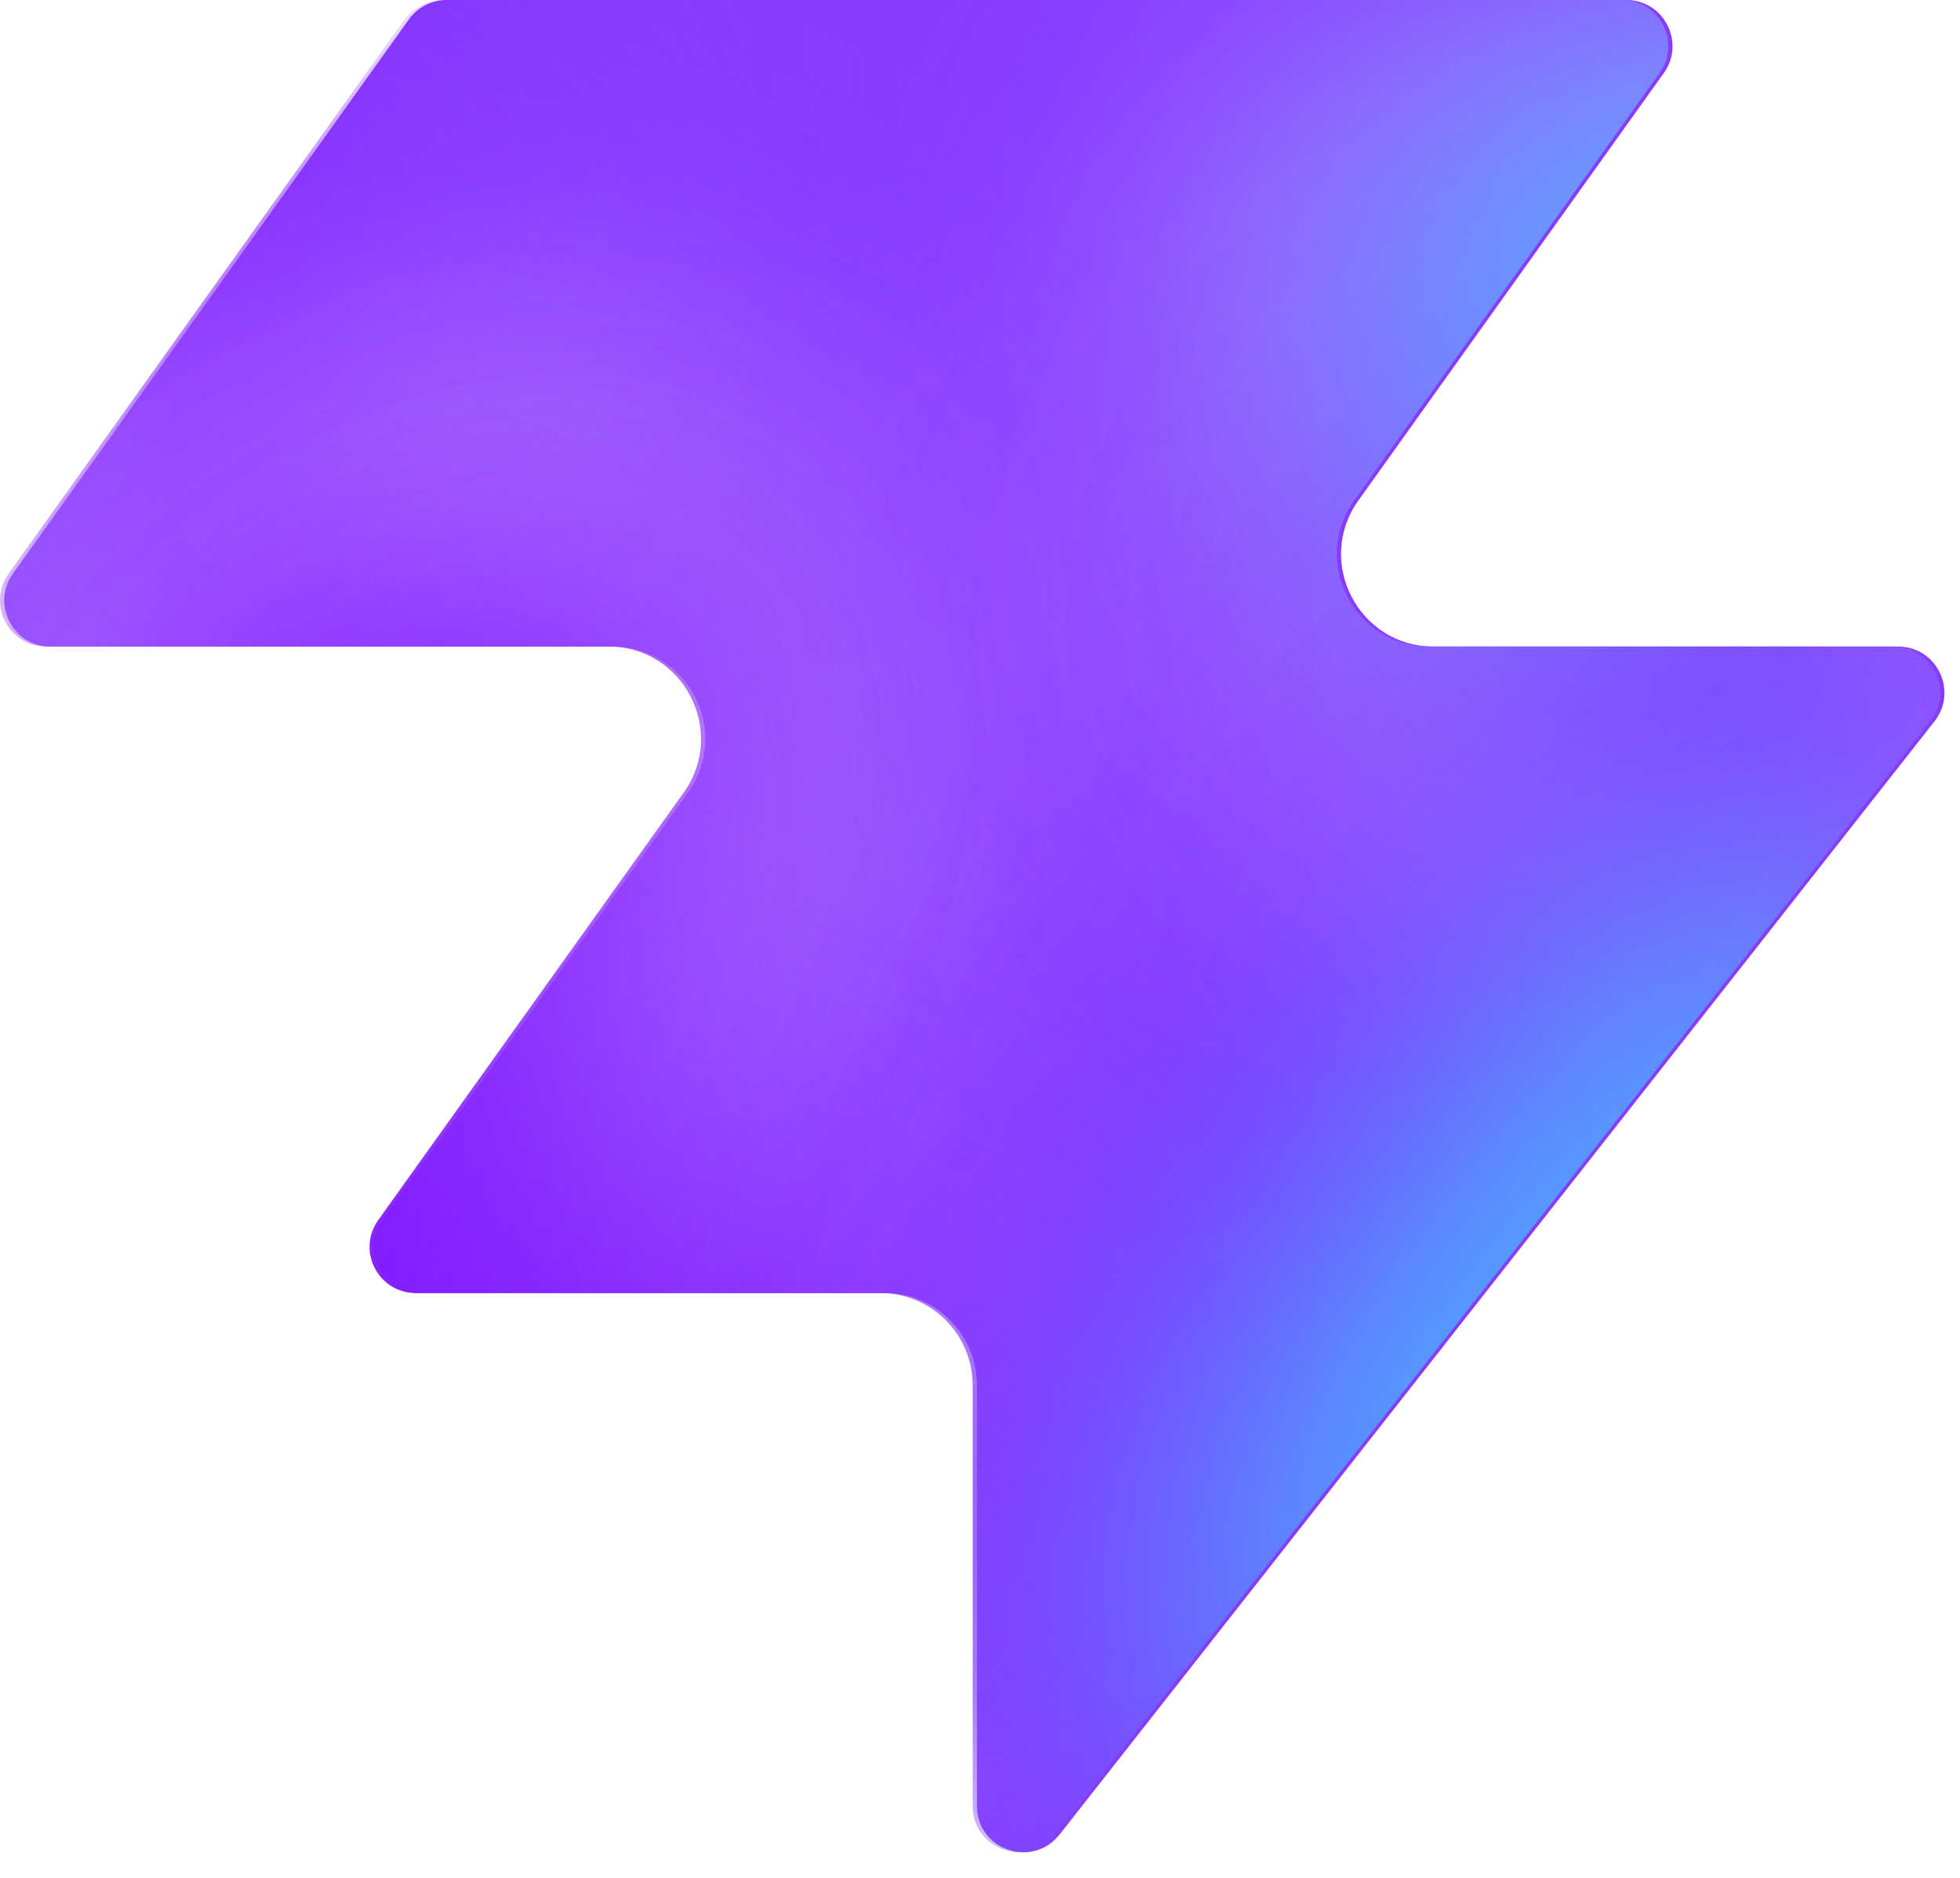
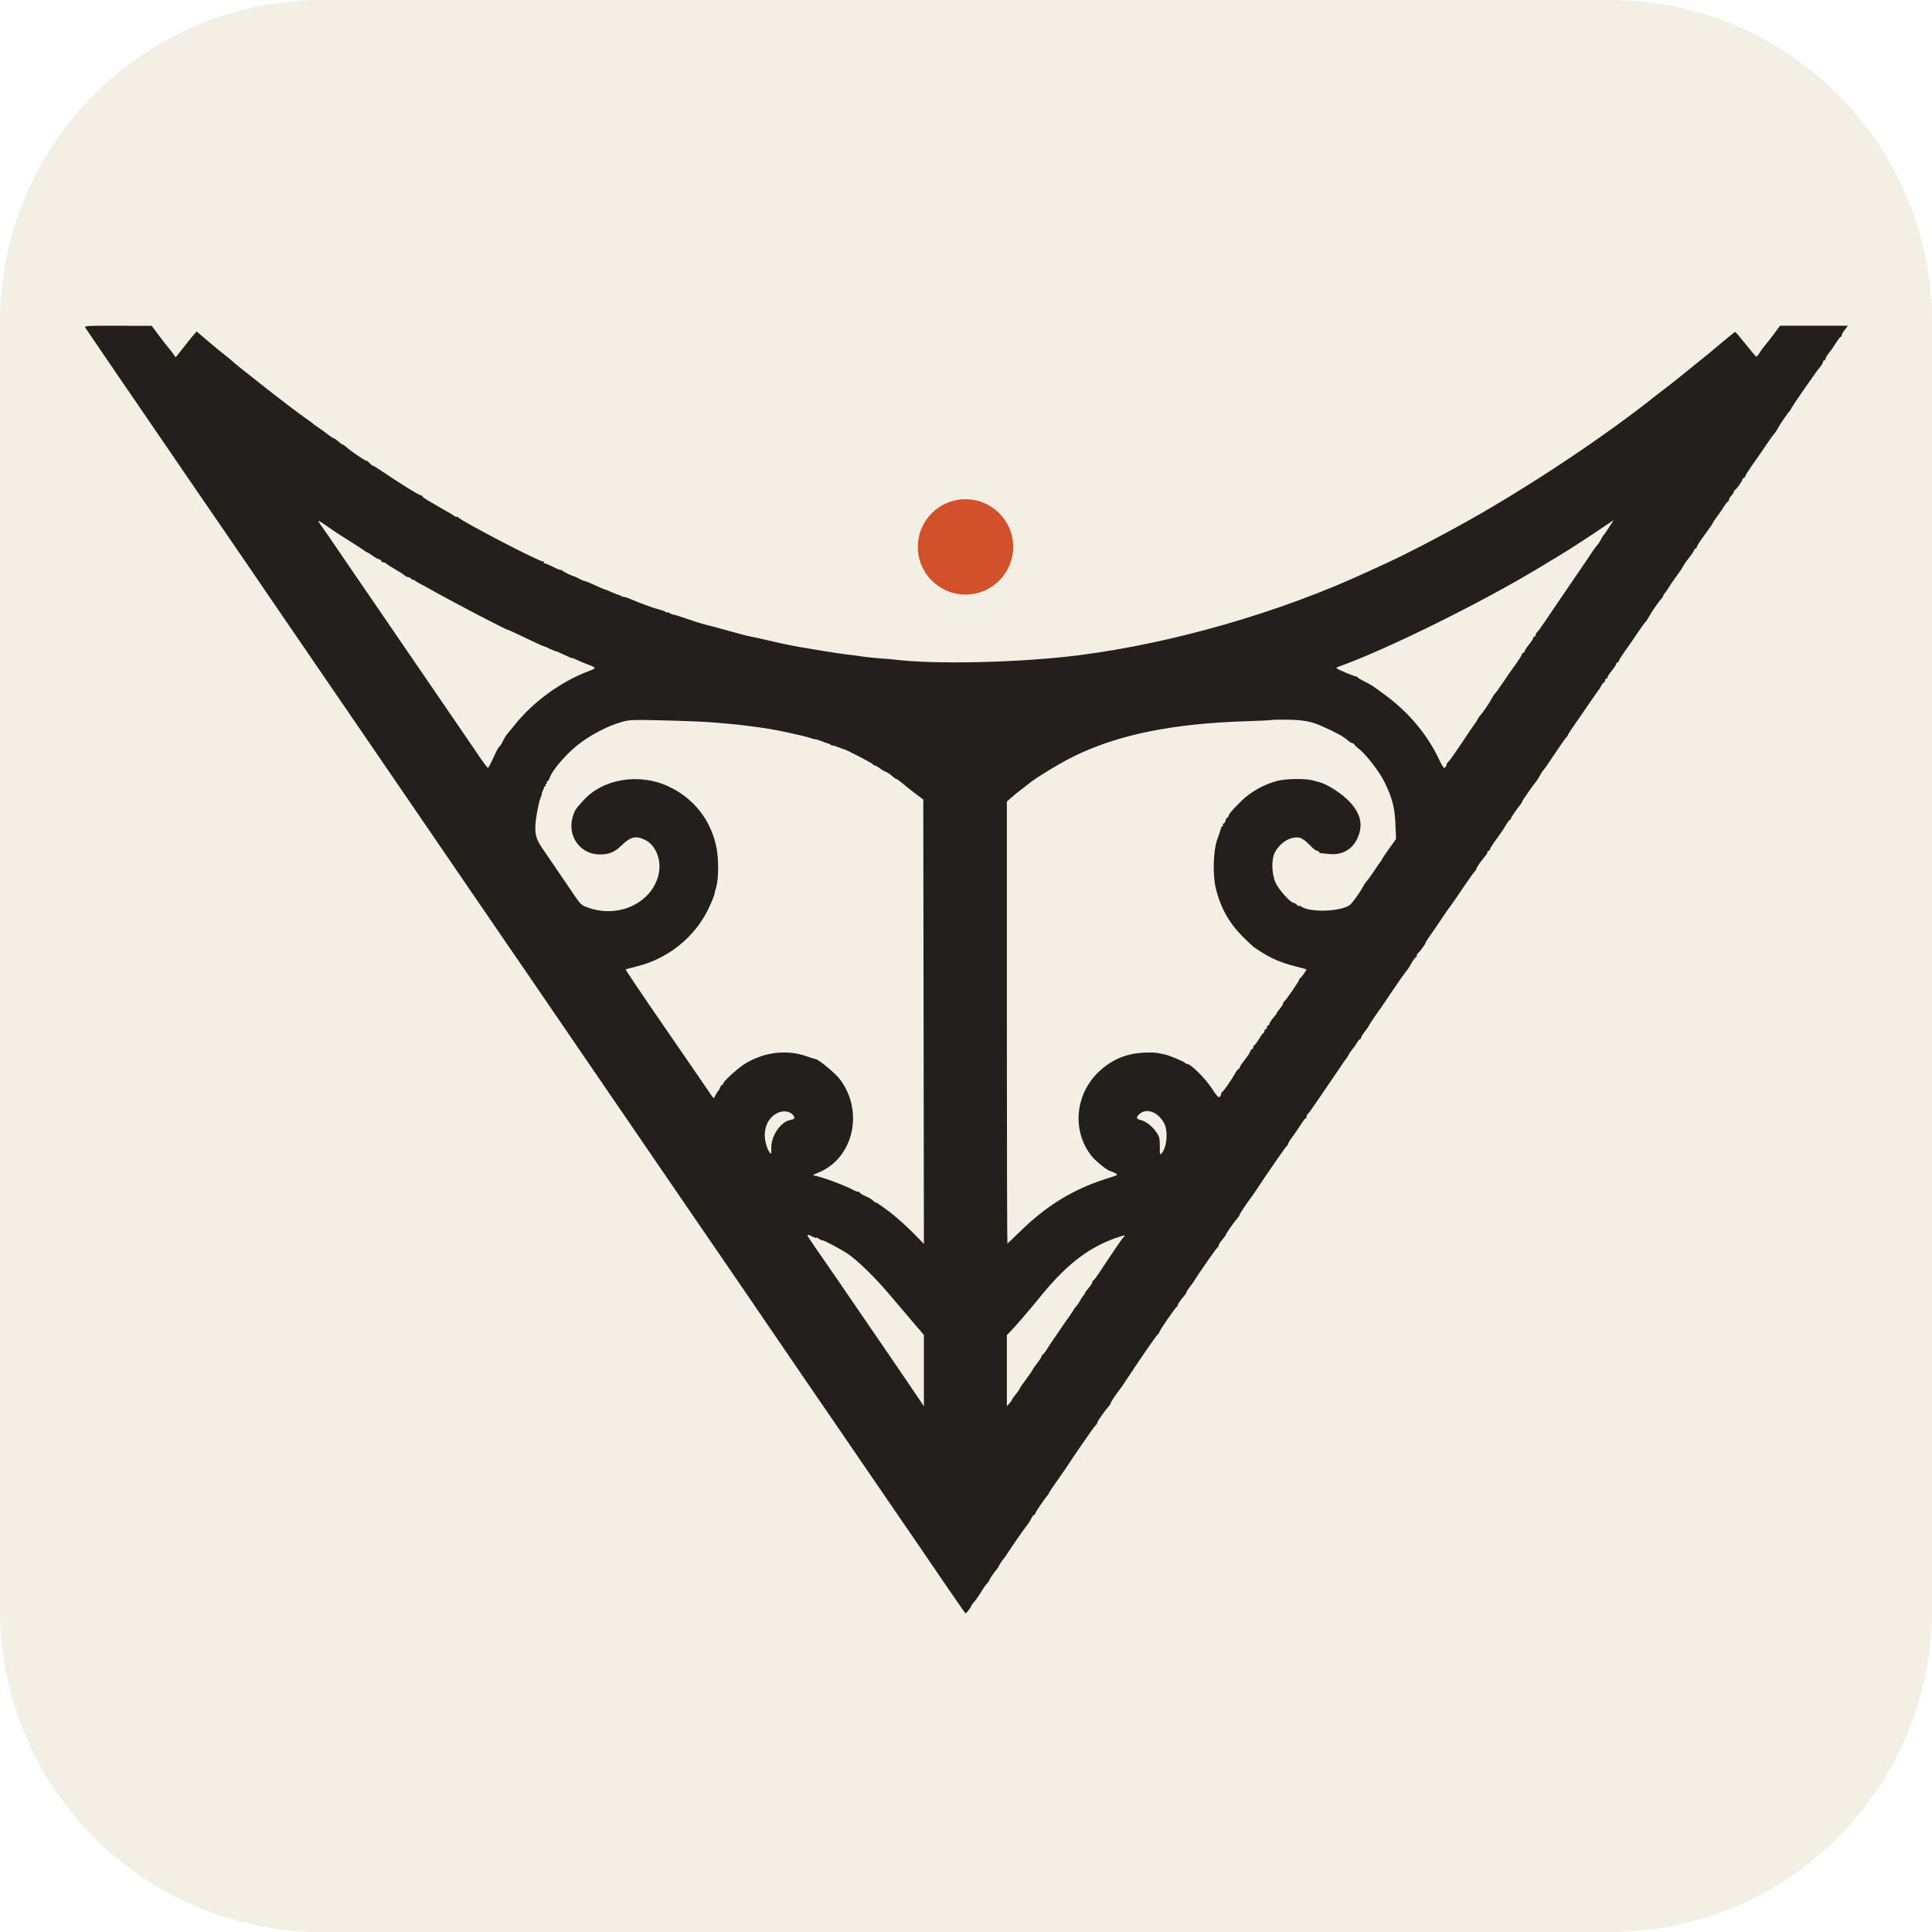
- <svg xmlns="http://www.w3.org/2000/svg" width="48" height="46" fill="none" viewBox="0 0 48 46">
-   <path fill="#863bff" d="M25.946 44.938c-.664.845-2.021.375-2.021-.698V33.937a2.26 2.26 0 0 0-2.262-2.262H10.287c-.92 0-1.456-1.04-.92-1.788l7.48-10.471c1.07-1.497 0-3.578-1.842-3.578H1.237c-.92 0-1.456-1.04-.92-1.788L10.013.474c.214-.297.556-.474.92-.474h28.894c.92 0 1.456 1.04.92 1.788l-7.48 10.471c-1.07 1.498 0 3.579 1.842 3.579h11.377c.943 0 1.473 1.088.89 1.83L25.947 44.94z" style="fill:#863bff;fill:color(display-p3 .525 .23 1);fill-opacity:1" />
-   <mask id="a" width="48" height="46" x="0" y="0" maskUnits="userSpaceOnUse" style="mask-type:alpha">
-     <path fill="#000" d="M25.842 44.938c-.664.844-2.021.375-2.021-.698V33.937a2.26 2.26 0 0 0-2.262-2.262H10.183c-.92 0-1.456-1.04-.92-1.788l7.48-10.471c1.07-1.498 0-3.579-1.842-3.579H1.133c-.92 0-1.456-1.04-.92-1.787L9.91.473c.214-.297.556-.474.92-.474h28.894c.92 0 1.456 1.04.92 1.788l-7.48 10.471c-1.07 1.498 0 3.578 1.842 3.578h11.377c.943 0 1.473 1.088.89 1.832L25.843 44.94z" style="fill:#000;fill-opacity:1" />
-   </mask>
-   <g mask="url(#a)">
-     <g filter="url(#b)">
-       <ellipse cx="5.508" cy="14.704" fill="#ede6ff" rx="5.508" ry="14.704" style="fill:#ede6ff;fill:color(display-p3 .927 .903 1);fill-opacity:1" transform="matrix(.00324 1 1 -.00324 -4.47 31.516)" />
-     </g>
-     <g filter="url(#c)">
-       <ellipse cx="10.399" cy="29.851" fill="#ede6ff" rx="10.399" ry="29.851" style="fill:#ede6ff;fill:color(display-p3 .927 .903 1);fill-opacity:1" transform="matrix(.00324 1 1 -.00324 -39.328 7.883)" />
-     </g>
-     <g filter="url(#d)">
-       <ellipse cx="5.508" cy="30.487" fill="#7e14ff" rx="5.508" ry="30.487" style="fill:#7e14ff;fill:color(display-p3 .492 .077 1);fill-opacity:1" transform="rotate(89.814 -25.913 -14.639)scale(1 -1)" />
-     </g>
-     <g filter="url(#e)">
-       <ellipse cx="5.508" cy="30.599" fill="#7e14ff" rx="5.508" ry="30.599" style="fill:#7e14ff;fill:color(display-p3 .492 .077 1);fill-opacity:1" transform="rotate(89.814 -32.644 -3.334)scale(1 -1)" />
-     </g>
-     <g filter="url(#f)">
-       <ellipse cx="5.508" cy="30.599" fill="#7e14ff" rx="5.508" ry="30.599" style="fill:#7e14ff;fill:color(display-p3 .492 .077 1);fill-opacity:1" transform="matrix(.00324 1 1 -.00324 -34.34 30.47)" />
-     </g>
-     <g filter="url(#g)">
-       <ellipse cx="14.072" cy="22.078" fill="#ede6ff" rx="14.072" ry="22.078" style="fill:#ede6ff;fill:color(display-p3 .927 .903 1);fill-opacity:1" transform="rotate(93.35 24.506 48.493)scale(-1 1)" />
-     </g>
-     <g filter="url(#h)">
-       <ellipse cx="3.47" cy="21.501" fill="#7e14ff" rx="3.47" ry="21.501" style="fill:#7e14ff;fill:color(display-p3 .492 .077 1);fill-opacity:1" transform="rotate(89.009 28.708 47.59)scale(-1 1)" />
-     </g>
-     <g filter="url(#i)">
-       <ellipse cx="3.47" cy="21.501" fill="#7e14ff" rx="3.47" ry="21.501" style="fill:#7e14ff;fill:color(display-p3 .492 .077 1);fill-opacity:1" transform="rotate(89.009 28.708 47.59)scale(-1 1)" />
-     </g>
-     <g filter="url(#j)">
-       <ellipse cx=".387" cy="8.972" fill="#7e14ff" rx="4.407" ry="29.108" style="fill:#7e14ff;fill:color(display-p3 .492 .077 1);fill-opacity:1" transform="rotate(39.51 .387 8.972)" />
-     </g>
-     <g filter="url(#k)">
-       <ellipse cx="47.523" cy="-6.092" fill="#7e14ff" rx="4.407" ry="29.108" style="fill:#7e14ff;fill:color(display-p3 .492 .077 1);fill-opacity:1" transform="rotate(37.892 47.523 -6.092)" />
-     </g>
-     <g filter="url(#l)">
-       <ellipse cx="41.412" cy="6.333" fill="#47bfff" rx="5.971" ry="9.665" style="fill:#47bfff;fill:color(display-p3 .28 .748 1);fill-opacity:1" transform="rotate(37.892 41.412 6.333)" />
-     </g>
-     <g filter="url(#m)">
-       <ellipse cx="-1.879" cy="38.332" fill="#7e14ff" rx="4.407" ry="29.108" style="fill:#7e14ff;fill:color(display-p3 .492 .077 1);fill-opacity:1" transform="rotate(37.892 -1.88 38.332)" />
-     </g>
-     <g filter="url(#n)">
-       <ellipse cx="-1.879" cy="38.332" fill="#7e14ff" rx="4.407" ry="29.108" style="fill:#7e14ff;fill:color(display-p3 .492 .077 1);fill-opacity:1" transform="rotate(37.892 -1.88 38.332)" />
-     </g>
-     <g filter="url(#o)">
-       <ellipse cx="35.651" cy="29.907" fill="#7e14ff" rx="4.407" ry="29.108" style="fill:#7e14ff;fill:color(display-p3 .492 .077 1);fill-opacity:1" transform="rotate(37.892 35.651 29.907)" />
-     </g>
-     <g filter="url(#p)">
-       <ellipse cx="38.418" cy="32.4" fill="#47bfff" rx="5.971" ry="15.297" style="fill:#47bfff;fill:color(display-p3 .28 .748 1);fill-opacity:1" transform="rotate(37.892 38.418 32.4)" />
-     </g>
+ <svg xmlns="http://www.w3.org/2000/svg" viewBox="-60 -255 1560 1560">
+   <rect x="-60" y="-255" width="1560" height="1560" rx="260" fill="#F4EFE4" />
+   <g color="#221F1C">
+     <path d="M 9.128 9.966 C 9.883 11.047, 15.311 19.035, 21.191 27.716 C 27.071 36.397, 35.142 48.225, 39.127 54 C 43.112 59.775, 49.745 69.450, 53.866 75.500 C 64.369 90.917, 72.904 103.397, 78.144 111 C 80.609 114.575, 86.612 123.350, 91.485 130.500 C 96.359 137.650, 104.690 149.800, 110 157.500 C 115.310 165.200, 123.191 176.675, 127.515 183 C 131.838 189.325, 138.764 199.450, 142.905 205.500 C 147.046 211.550, 153.181 220.550, 156.539 225.500 C 159.896 230.450, 165.751 239, 169.549 244.500 C 176.888 255.127, 183.200 264.347, 203.440 294 C 210.385 304.175, 221.938 321.050, 229.113 331.500 C 236.287 341.950, 244.301 353.650, 246.920 357.500 C 252.393 365.546, 261.523 378.897, 271.881 394 C 275.841 399.775, 284.158 411.925, 290.363 421 C 296.568 430.075, 305.187 442.675, 309.515 449 C 313.844 455.325, 320.155 464.550, 323.539 469.500 C 326.924 474.450, 332.780 483, 336.553 488.500 C 340.326 494, 346.177 502.550, 349.556 507.500 C 352.935 512.450, 358.499 520.550, 361.920 525.500 C 365.340 530.450, 371.042 538.775, 374.589 544 C 380.265 552.359, 390.852 567.840, 413.573 601 C 417.153 606.225, 425.801 618.867, 432.791 629.093 C 439.781 639.319, 448.412 651.919, 451.972 657.093 C 461.171 670.463, 471.097 684.978, 478.579 696 C 482.125 701.225, 488.909 711.125, 493.654 718 C 498.398 724.875, 506.412 736.575, 511.462 744 C 516.511 751.425, 523.920 762.225, 527.925 768 C 531.930 773.775, 538.096 782.775, 541.628 788 C 545.160 793.225, 554.368 806.725, 562.090 818 C 569.812 829.275, 578.270 841.650, 580.885 845.500 C 583.500 849.350, 588.570 856.775, 592.152 862 C 595.734 867.225, 601.593 875.775, 605.171 881 C 608.749 886.225, 614.467 894.550, 617.878 899.500 C 621.289 904.450, 628.365 914.800, 633.604 922.500 C 638.842 930.200, 648.700 944.600, 655.511 954.500 C 670.358 976.084, 688.880 1003.150, 706.301 1028.722 C 710.506 1034.894, 715.245 1041.736, 716.832 1043.927 L 719.717 1047.910 721.859 1045.447 C 723.036 1044.093, 724 1042.623, 724 1042.181 C 724 1041.739, 724.791 1040.505, 725.758 1039.439 C 727.790 1037.197, 730.706 1033.032, 733.345 1028.599 C 734.360 1026.895, 736.048 1024.571, 737.095 1023.436 C 738.143 1022.300, 739 1021.033, 739 1020.619 C 739 1019.968, 743.556 1013.419, 744.996 1012 C 745.275 1011.725, 746.137 1010.270, 746.912 1008.767 C 747.686 1007.264, 749.035 1005.214, 749.910 1004.212 C 750.784 1003.210, 751.950 1001.667, 752.500 1000.783 C 754.831 997.035, 763.487 984.367, 766.627 980.110 C 768.496 977.574, 770.358 975.050, 770.763 974.500 C 771.168 973.950, 772.139 972.262, 772.919 970.750 C 773.699 969.237, 774.712 968, 775.169 968 C 775.626 968, 776 967.543, 776 966.984 C 776 966.096, 783.103 955.620, 785.962 952.292 C 786.533 951.628, 787 950.826, 787 950.510 C 787 950.194, 789.587 946.307, 792.750 941.872 C 795.913 937.437, 799.175 932.757, 800 931.471 C 806.272 921.700, 823.438 896.881, 824.582 895.932 C 825.362 895.285, 826 894.308, 826 893.762 C 826 892.733, 832.130 883.972, 835.235 880.561 C 836.206 879.495, 837.012 878.145, 837.027 877.561 C 837.041 876.978, 838.954 873.958, 841.277 870.852 C 845.779 864.830, 845.875 864.693, 851.924 855.500 C 862.315 839.712, 874.311 822.466, 875.110 822.167 C 875.600 821.983, 876 821.389, 876 820.847 C 876 819.677, 889.080 800.650, 890.217 800.167 C 890.648 799.983, 891 799.373, 891 798.811 C 891 797.930, 892.376 795.981, 897.015 790.292 C 897.557 789.628, 898 788.770, 898 788.387 C 898 788.003, 899.237 786.078, 900.750 784.110 C 902.263 782.142, 903.950 779.772, 904.500 778.845 C 907.461 773.851, 922.418 752.451, 923.146 752.167 C 923.616 751.983, 924 751.291, 924 750.629 C 924 749.966, 925.332 747.866, 926.959 745.962 C 928.587 744.058, 929.937 742.164, 929.959 741.752 C 930.007 740.869, 936.703 731.349, 939.238 728.561 C 940.207 727.495, 941 726.226, 941 725.741 C 941 725.031, 947.791 714.932, 951.248 710.500 C 951.677 709.950, 953.060 707.925, 954.320 706 C 963.124 692.557, 978.448 670.442, 979.150 670.167 C 979.618 669.983, 980 669.349, 980 668.758 C 980 668.166, 981.707 665.391, 983.794 662.591 C 985.881 659.791, 988.918 655.363, 990.544 652.752 C 992.170 650.140, 993.837 648.003, 994.250 648.002 C 994.663 648.001, 995 647.362, 995 646.583 C 995 645.804, 995.337 645.017, 995.750 644.833 C 996.163 644.650, 999.650 639.837, 1003.500 634.137 C 1007.350 628.438, 1012.875 620.338, 1015.778 616.137 C 1018.681 611.937, 1022.235 606.700, 1023.677 604.500 C 1025.119 602.300, 1026.570 600.275, 1026.901 600 C 1027.232 599.725, 1028.137 598.270, 1028.912 596.767 C 1029.686 595.264, 1031.058 593.239, 1031.960 592.267 C 1032.862 591.295, 1034.462 589.038, 1035.516 587.250 C 1036.569 585.462, 1037.784 584, 1038.216 584 C 1038.647 584, 1039 583.502, 1039 582.894 C 1039 582.286, 1040.350 580.083, 1042 578 C 1043.650 575.917, 1045 573.961, 1045 573.654 C 1045 573.175, 1052.946 561.416, 1055.239 558.500 C 1055.672 557.950, 1059.024 553, 1062.689 547.500 C 1068.548 538.706, 1074.270 530.588, 1076.785 527.500 C 1077.233 526.950, 1078.673 524.587, 1079.984 522.250 C 1081.295 519.912, 1082.735 518, 1083.184 518 C 1083.633 518, 1084 517.363, 1084 516.583 C 1084 515.804, 1084.337 515.017, 1084.750 514.833 C 1085.776 514.377, 1090.988 507.330, 1091.049 506.317 C 1091.076 505.868, 1092.872 503.025, 1095.040 500 C 1097.209 496.975, 1101.519 490.675, 1104.619 486 C 1107.719 481.325, 1110.536 477.275, 1110.878 477 C 1111.220 476.725, 1115.739 470.200, 1120.919 462.500 C 1126.100 454.800, 1130.713 448.350, 1131.169 448.167 C 1131.626 447.983, 1132.004 447.308, 1132.010 446.667 C 1132.018 445.691, 1135.868 440.202, 1139.987 435.292 C 1140.544 434.628, 1141 433.615, 1141 433.042 C 1141 432.469, 1141.450 432, 1142 432 C 1142.550 432, 1143.033 431.438, 1143.072 430.750 C 1143.112 430.063, 1145.342 426.575, 1148.028 423 C 1150.714 419.425, 1154.128 414.362, 1155.615 411.750 C 1157.101 409.137, 1158.696 407, 1159.159 407 C 1159.622 407, 1160 406.523, 1160 405.940 C 1160 405.038, 1164.625 398.292, 1167.985 394.292 C 1168.543 393.628, 1169.009 392.728, 1169.020 392.292 C 1169.038 391.595, 1178.344 378.306, 1180.844 375.406 C 1181.363 374.804, 1182.500 372.935, 1183.370 371.251 C 1184.241 369.567, 1185.543 367.584, 1186.263 366.845 C 1186.983 366.105, 1191.050 360.238, 1195.301 353.807 C 1199.552 347.375, 1203.698 341.445, 1204.515 340.628 C 1205.332 339.811, 1206 338.861, 1206 338.517 C 1206 338.172, 1207.913 335.156, 1210.250 331.814 C 1215.243 324.674, 1222.235 314.528, 1227.004 307.500 C 1228.870 304.750, 1230.645 302.275, 1230.950 302 C 1231.254 301.725, 1232.141 300.262, 1232.921 298.750 C 1233.700 297.237, 1234.712 296, 1235.169 296 C 1235.626 296, 1236 295.325, 1236 294.500 C 1236 293.675, 1236.450 293, 1237 293 C 1237.550 293, 1238 292.484, 1238 291.853 C 1238 291.222, 1239.575 288.784, 1241.500 286.435 C 1243.425 284.085, 1245 281.677, 1245 281.082 C 1245 280.487, 1245.398 280, 1245.883 280 C 1246.369 280, 1247.031 279.213, 1247.355 278.250 C 1247.678 277.288, 1249.564 274.250, 1251.544 271.500 C 1256.019 265.289, 1256.799 264.162, 1262.592 255.545 C 1265.164 251.719, 1267.893 247.964, 1268.657 247.200 C 1269.421 246.436, 1270.769 244.391, 1271.653 242.655 C 1273.319 239.381, 1279.511 230.486, 1281.729 228.179 C 1282.428 227.452, 1283 226.471, 1283 226 C 1283 225.529, 1283.617 224.526, 1284.370 223.773 C 1285.124 223.019, 1286.475 221.074, 1287.372 219.451 C 1288.270 217.828, 1291.026 213.800, 1293.497 210.500 C 1295.969 207.200, 1298.392 203.593, 1298.882 202.483 C 1299.372 201.374, 1301.624 198.125, 1303.887 195.263 C 1306.149 192.401, 1308 189.596, 1308 189.029 C 1308 188.463, 1308.450 188, 1309 188 C 1309.550 188, 1310.004 187.438, 1310.008 186.750 C 1310.013 186.063, 1312.938 181.557, 1316.508 176.738 C 1320.079 171.918, 1323 167.684, 1323 167.328 C 1323 166.973, 1324.718 164.391, 1326.818 161.591 C 1328.918 158.791, 1331.490 155.037, 1332.534 153.250 C 1333.577 151.463, 1334.784 150, 1335.216 150 C 1335.647 150, 1336 149.410, 1336 148.689 C 1336 147.967, 1336.900 146.411, 1338 145.230 C 1339.100 144.050, 1340 142.652, 1340 142.125 C 1340 141.598, 1340.338 141.017, 1340.750 140.833 C 1341.964 140.294, 1347 133.230, 1347 132.067 C 1347 131.480, 1347.398 131, 1347.883 131 C 1348.369 131, 1349.028 130.213, 1349.348 129.250 C 1349.668 128.287, 1352.003 124.575, 1354.537 121 C 1360.478 112.617, 1361.027 111.823, 1366.592 103.545 C 1369.164 99.719, 1371.893 95.964, 1372.657 95.200 C 1373.421 94.436, 1374.769 92.391, 1375.653 90.655 C 1377.197 87.621, 1383.789 78.032, 1385.040 77 C 1385.373 76.725, 1385.915 75.825, 1386.243 75 C 1386.571 74.175, 1390.440 68.325, 1394.840 62 C 1405.650 46.461, 1407.139 44.387, 1409.749 41.225 C 1410.986 39.726, 1411.998 37.938, 1411.999 37.250 C 1411.999 36.563, 1412.450 36, 1413 36 C 1413.550 36, 1414 35.428, 1414 34.728 C 1414 34.028, 1415.261 31.891, 1416.803 29.978 C 1418.345 28.065, 1420.932 24.363, 1422.553 21.752 C 1424.174 19.140, 1425.838 17.003, 1426.250 17.002 C 1426.662 17.001, 1427 16.480, 1427 15.844 C 1427 15.209, 1428.148 13.184, 1429.551 11.344 L 1432.102 8 1404.706 8 L 1377.310 8 1372.689 14.250 C 1370.147 17.688, 1366.904 21.835, 1365.482 23.466 C 1364.060 25.097, 1361.983 27.910, 1360.867 29.716 C 1359.750 31.522, 1358.536 32.991, 1358.168 32.981 C 1357.801 32.970, 1353.943 28.470, 1349.595 22.981 C 1345.247 17.491, 1341.422 13.006, 1341.095 13.014 C 1340.768 13.022, 1336.450 16.441, 1331.500 20.612 C 1319.663 30.585, 1320.793 29.658, 1303 44.019 C 1294.475 50.901, 1285.700 57.860, 1283.500 59.485 C 1281.300 61.110, 1279.050 62.801, 1278.500 63.243 C 1237.670 96.042, 1176.124 137.103, 1124.208 166.178 C 1102.097 178.562, 1074.673 192.778, 1060 199.463 C 1055.325 201.592, 1047.900 205.003, 1043.500 207.041 C 973.565 239.436, 887.025 264.401, 811.177 274.062 C 763.888 280.085, 694.251 281.690, 661.500 277.511 C 659.850 277.300, 654.628 276.861, 649.894 276.535 C 645.161 276.209, 638.636 275.508, 635.394 274.978 C 632.153 274.448, 626.800 273.742, 623.500 273.411 C 620.200 273.079, 610.975 271.691, 603 270.327 C 595.025 268.962, 587.375 267.681, 586 267.478 C 582.811 267.009, 568.582 264.086, 564 262.959 C 560.005 261.976, 552.685 260.313, 549 259.551 C 547.625 259.266, 545.150 258.754, 543.500 258.413 C 541.850 258.071, 535.775 256.460, 530 254.831 C 524.225 253.203, 518.712 251.675, 517.750 251.436 C 516.788 251.196, 515.212 250.788, 514.250 250.528 C 513.288 250.269, 510.668 249.610, 508.430 249.064 C 506.191 248.518, 500.354 246.657, 495.459 244.929 C 490.563 243.201, 485.434 241.584, 484.060 241.334 C 482.686 241.085, 480.986 240.403, 480.281 239.818 C 479.576 239.234, 479 239.090, 479 239.500 C 479 239.910, 478.437 239.802, 477.750 239.260 C 476.707 238.439, 475.014 237.843, 470 236.532 C 466.768 235.688, 453.404 230.675, 448.349 228.411 C 446.616 227.635, 444.553 227, 443.766 227 C 442.978 227, 442.020 226.687, 441.638 226.304 C 441.255 225.922, 440.373 225.525, 439.677 225.423 C 438.981 225.321, 436.318 224.284, 433.760 223.119 C 431.203 221.953, 428.832 221, 428.492 221 C 428.152 221, 425.090 219.701, 421.687 218.113 C 415.777 215.355, 411.801 213.773, 411.240 213.956 C 411.096 214.002, 409.521 213.263, 407.740 212.312 C 405.958 211.362, 404.260 210.565, 403.968 210.542 C 402.550 210.430, 394.410 206.430, 393.765 205.528 C 393.361 204.962, 393.024 204.831, 393.015 205.235 C 393.007 205.639, 390.357 204.626, 387.126 202.985 C 383.896 201.343, 380.746 200, 380.126 200 C 379.507 200, 379 199.475, 379 198.833 C 379 198.192, 378.726 197.941, 378.391 198.276 C 377.166 199.501, 311.768 165.471, 309.765 162.566 C 309.361 161.980, 309.024 161.868, 309.015 162.318 C 309.007 162.768, 307.762 162.279, 306.250 161.231 C 304.738 160.183, 302.825 159.006, 302 158.615 C 301.175 158.224, 298.865 156.914, 296.866 155.702 C 294.867 154.491, 290.479 151.934, 287.116 150.019 C 283.752 148.105, 281 146.192, 281 145.769 C 281 145.346, 280.506 145, 279.902 145 C 278.558 145, 264.732 136.496, 251.609 127.599 C 246.256 123.970, 241.523 121, 241.093 121 C 240.662 121, 239.495 120.100, 238.500 119 C 237.505 117.900, 236.285 117, 235.790 117 C 234.623 117, 223.233 109.277, 220.010 106.300 C 218.641 105.035, 217.159 104, 216.717 104 C 216.274 104, 214.699 102.875, 213.217 101.500 C 211.734 100.125, 210.112 99, 209.613 99 C 209.114 99, 206.860 97.521, 204.603 95.714 C 202.346 93.906, 199.150 91.574, 197.500 90.530 C 195.850 89.487, 193.993 88.153, 193.373 87.567 C 192.752 86.980, 191.402 85.933, 190.373 85.240 C 186.377 82.551, 175.301 74.359, 169.500 69.802 C 168.950 69.370, 166.025 67.119, 163 64.800 C 159.975 62.481, 157.050 60.230, 156.500 59.797 C 136.860 44.367, 127.800 37.081, 127 36.076 C 126.725 35.731, 124.475 33.904, 122 32.016 C 119.525 30.128, 113.284 24.993, 108.131 20.603 L 98.762 12.622 95.631 16.284 C 93.909 18.298, 90.925 22.016, 89 24.546 C 87.075 27.077, 84.664 30.127, 83.642 31.324 L 81.784 33.500 80.310 31.310 C 79.499 30.105, 77.748 27.855, 76.419 26.310 C 75.090 24.764, 71.414 20.033, 68.251 15.795 L 62.500 8.090 35.128 8.045 C 8.111 8.001, 7.774 8.026, 9.128 9.966 M 197 165.586 C 197 165.949, 199.137 169.223, 201.750 172.861 C 204.363 176.499, 208.601 182.631, 211.170 186.488 C 213.738 190.345, 221.265 201.375, 227.896 211 C 234.528 220.625, 242.865 232.775, 246.425 238 C 249.984 243.225, 255.983 252, 259.755 257.500 C 266.052 266.683, 270.268 272.844, 288.836 300 C 298.047 313.470, 304.574 322.997, 312.474 334.500 C 316.251 340, 322.456 349.113, 326.264 354.750 C 330.072 360.387, 333.537 365, 333.964 365 C 334.392 365, 336.446 361.175, 338.529 356.500 C 340.612 351.825, 342.655 348, 343.069 348 C 343.483 348, 344.760 346.062, 345.906 343.693 C 347.053 341.324, 348.781 338.507, 349.746 337.433 C 350.711 336.358, 353.286 333.234, 355.469 330.490 C 370.576 311.498, 393.101 295.206, 416.296 286.494 C 421.804 284.426, 421.642 284.112, 413.500 281.071 C 410.200 279.838, 406.262 278.167, 404.750 277.358 C 403.238 276.549, 402 276.114, 402 276.393 C 402 276.671, 399.325 275.571, 396.056 273.949 C 392.787 272.327, 389.721 271, 389.244 271 C 388.766 271, 386.404 270.047, 383.994 268.883 C 381.584 267.719, 379.137 266.685, 378.556 266.586 C 377.975 266.487, 373.675 264.557, 369 262.298 C 359.269 257.596, 350.731 253.655, 350 253.528 C 347.823 253.151, 303.280 229.851, 287.500 220.836 C 284.750 219.265, 280.925 217.197, 279 216.240 C 277.075 215.283, 275.169 214.050, 274.765 213.500 C 274.361 212.950, 274.024 212.870, 274.015 213.321 C 274.007 213.773, 273.293 213.436, 272.429 212.571 C 271.564 211.707, 270.246 211, 269.500 211 C 268.754 211, 267.518 210.375, 266.755 209.612 C 265.992 208.849, 262.697 206.728, 259.434 204.899 C 256.170 203.070, 252.905 200.994, 252.179 200.286 C 251.452 199.579, 250.214 199, 249.429 199 C 248.643 199, 248 198.580, 248 198.067 C 248 197.554, 246.988 196.827, 245.750 196.451 C 244.512 196.075, 242.068 194.695, 240.317 193.384 C 238.566 192.073, 236.859 191, 236.525 191 C 236.190 191, 235.372 190.526, 234.708 189.947 C 234.044 189.368, 229.756 186.555, 225.179 183.697 C 214.515 177.036, 210.625 174.483, 203.112 169.213 C 199.750 166.855, 197 165.223, 197 165.586 M 1227 175.656 C 1218.475 181.399, 1206.865 188.889, 1201.199 192.299 C 1195.533 195.710, 1187.658 200.469, 1183.699 202.875 C 1136.886 231.323, 1058.070 270.230, 1020.607 283.382 C 1019.566 283.748, 1018.978 284.312, 1019.302 284.635 C 1020.414 285.747, 1035 291.791, 1035.015 291.146 C 1035.024 290.791, 1035.361 290.981, 1035.765 291.569 C 1036.169 292.157, 1038.525 293.642, 1041 294.868 C 1047.304 297.992, 1048.274 298.624, 1058.977 306.571 C 1077.717 320.486, 1092.684 338.432, 1101.898 358.033 C 1104.775 364.153, 1105.901 365.699, 1106.815 364.785 C 1107.467 364.133, 1108 363.070, 1108 362.422 C 1108 361.775, 1108.688 360.674, 1109.530 359.975 C 1110.870 358.863, 1113.999 354.378, 1126.955 335 C 1128.609 332.525, 1130.361 330.022, 1130.846 329.437 C 1131.332 328.852, 1132.308 327.277, 1133.014 325.937 C 1133.721 324.597, 1134.584 323.275, 1134.933 323 C 1136.165 322.027, 1142.764 312.456, 1144.347 309.345 C 1145.231 307.609, 1146.553 305.584, 1147.285 304.845 C 1148.017 304.105, 1150.738 300.350, 1153.331 296.500 C 1158.700 288.529, 1159.490 287.394, 1164.456 280.500 C 1166.436 277.750, 1168.322 274.712, 1168.645 273.750 C 1168.969 272.788, 1169.631 272, 1170.117 272 C 1170.602 272, 1171 271.513, 1171 270.918 C 1171 270.323, 1172.575 267.915, 1174.500 265.565 C 1176.425 263.216, 1178 260.778, 1178 260.147 C 1178 259.516, 1178.450 259, 1179 259 C 1179.550 259, 1180 258.363, 1180 257.583 C 1180 256.804, 1180.379 256.017, 1180.842 255.833 C 1181.305 255.650, 1184.088 251.900, 1187.027 247.500 C 1189.966 243.100, 1194.425 236.510, 1196.935 232.856 C 1205.013 221.099, 1220.469 198.443, 1221.500 196.847 C 1225.605 190.493, 1228.514 186.343, 1229.680 185.178 C 1230.431 184.426, 1231.774 182.391, 1232.663 180.655 C 1233.552 178.920, 1234.555 177.275, 1234.892 177 C 1235.562 176.454, 1243.184 164.933, 1242.760 165.107 C 1242.617 165.166, 1235.525 169.913, 1227 175.656 M 441.500 328.089 C 429.853 331.455, 415.393 339.180, 405.433 347.356 C 396.144 354.981, 385.915 367.077, 383.922 372.792 C 383.308 374.557, 382.372 376, 381.843 376 C 381.315 376, 381.160 376.450, 381.500 377 C 381.840 377.550, 381.615 378, 381 378 C 380.385 378, 380.160 378.450, 380.500 379 C 380.840 379.550, 380.641 380, 380.059 380 C 379.477 380, 379.096 380.337, 379.212 380.750 C 379.329 381.163, 378.863 382.512, 378.177 383.750 C 377.491 384.988, 377.182 386, 377.490 386 C 377.799 386, 377.411 387.238, 376.629 388.750 C 375.847 390.263, 374.435 396.120, 373.490 401.767 C 371.140 415.825, 371.896 421.142, 377.399 429.236 C 379.741 432.681, 384.736 440, 388.498 445.500 C 392.261 451, 398.420 460.060, 402.185 465.634 C 408.737 475.333, 409.277 475.857, 414.765 477.841 C 439.082 486.631, 465.648 474.544, 471.560 452 C 474.630 440.297, 469.870 427.536, 460.798 423.144 C 453.419 419.572, 449.097 420.576, 442 427.511 C 436.032 433.342, 431.441 435.152, 423.287 434.888 C 411.283 434.500, 401.887 425.032, 401.388 412.820 C 401.151 407.008, 403.414 399.746, 406.500 396.423 C 407.050 395.831, 408.921 393.725, 410.657 391.744 C 426.294 373.903, 455.891 368.858, 479.730 379.972 C 500.363 389.591, 514.291 407.455, 518.607 429.835 C 520.373 438.992, 520.264 454.743, 518.392 461 C 517.651 463.475, 517.072 465.500, 517.104 465.500 C 517.738 465.500, 514.809 473.130, 511.857 479.171 C 500.745 501.910, 479.401 519.048, 454.500 525.225 C 449.550 526.453, 445.349 527.543, 445.165 527.647 C 444.832 527.835, 457.601 546.827, 475.996 573.500 C 481.306 581.200, 488.581 591.775, 492.163 597 C 495.745 602.225, 501.309 610.325, 504.528 615 C 507.746 619.675, 511.728 625.489, 513.375 627.919 C 516.352 632.312, 516.376 632.324, 517.417 629.919 C 517.993 628.589, 519.005 626.935, 519.667 626.244 C 520.328 625.553, 521.154 624.091, 521.502 622.994 C 521.850 621.897, 522.554 621, 523.067 621 C 523.580 621, 524 620.512, 524 619.915 C 524 618.073, 536.188 607.074, 542.149 603.535 C 557.719 594.292, 575.750 592.294, 591.740 598.039 C 594.908 599.177, 598.038 600.159, 598.697 600.221 C 601.101 600.447, 614.541 611.664, 618.217 616.514 C 637.988 642.594, 628.918 680.850, 600.314 692.026 C 597.666 693.060, 596.063 693.984, 596.750 694.078 C 602.397 694.854, 621.410 701.780, 628.622 705.688 C 630.890 706.917, 633.027 707.639, 633.372 707.294 C 633.718 706.949, 634 707.136, 634 707.710 C 634 708.284, 636.180 709.692, 638.845 710.838 C 641.510 711.985, 644.266 713.615, 644.968 714.461 C 645.670 715.308, 646.667 716, 647.182 716 C 647.964 716, 650.928 718.023, 658.516 723.735 C 663.571 727.541, 672.774 735.826, 678.743 741.946 L 686.005 749.392 685.753 569.969 L 685.500 390.546 679.445 386.023 C 676.115 383.535, 671.421 379.813, 669.015 377.750 C 666.609 375.688, 664.251 374, 663.776 374 C 663.301 374, 661.695 372.870, 660.206 371.489 C 658.718 370.108, 656.600 368.693, 655.500 368.345 C 654.400 367.997, 652.108 366.652, 650.406 365.356 C 648.704 364.060, 646.829 363, 646.239 363 C 645.649 363, 645.017 362.603, 644.833 362.119 C 644.528 361.312, 622.667 349.963, 621.499 350.005 C 621.219 350.015, 619.363 349.343, 617.373 348.511 C 615.384 347.680, 613.211 347, 612.545 347 C 611.878 347, 610.996 346.663, 610.583 346.250 C 610.171 345.837, 609.421 345.444, 608.917 345.375 C 608.412 345.306, 607.775 345.137, 607.500 345 C 607.225 344.863, 606.663 344.656, 606.250 344.541 C 605.837 344.426, 604.233 343.808, 602.685 343.166 C 601.137 342.525, 599.281 342, 598.561 342 C 597.841 342, 595.404 341.348, 593.146 340.551 C 589.537 339.278, 569.849 334.950, 561.500 333.595 C 551.734 332.010, 536.412 330.064, 529.500 329.532 C 525.100 329.193, 519.925 328.738, 518 328.521 C 511.914 327.834, 492.241 327.020, 470 326.535 C 450.542 326.111, 447.835 326.258, 441.500 328.089 M 966.940 326.341 C 966.698 326.553, 957.500 327.006, 946.500 327.348 C 887.149 329.189, 843.095 338.107, 807.500 355.487 C 795.719 361.239, 776.476 372.961, 769.928 378.374 C 768.514 379.543, 765.832 381.625, 763.969 383 C 762.106 384.375, 758.875 387.015, 756.791 388.866 L 753 392.233 753 570.616 C 753 668.727, 753.196 749, 753.436 749 C 753.676 749, 758.513 744.448, 764.186 738.885 C 784.959 718.512, 806.851 705.138, 832.855 696.933 C 843.113 693.697, 843.184 693.652, 840.455 692.222 C 838.940 691.429, 837.174 690.702, 836.531 690.607 C 834.309 690.281, 824.974 682.805, 821.613 678.660 C 805.319 658.561, 807.886 628.496, 827.461 610.186 C 835.123 603.017, 843.177 598.628, 852.750 596.401 C 859.622 594.803, 870.669 594.335, 875.710 595.429 C 877.245 595.761, 879.400 596.206, 880.500 596.416 C 883.776 597.042, 896.473 602.304, 896.833 603.185 C 897.017 603.633, 897.692 604.006, 898.333 604.013 C 901.597 604.048, 912.972 615.399, 919.044 624.680 C 922.534 630.016, 924.031 631.569, 924.870 630.730 C 925.492 630.108, 926 629.053, 926 628.383 C 926 627.714, 926.343 627.017, 926.763 626.833 C 927.816 626.373, 934.109 617.400, 936.990 612.250 C 938.298 609.913, 939.735 608, 940.184 608 C 940.633 608, 941 607.537, 941 606.971 C 941 606.404, 942.771 603.701, 944.935 600.963 C 947.099 598.225, 949.155 595.088, 949.502 593.992 C 949.850 592.897, 950.554 592, 951.067 592 C 951.580 592, 952 591.325, 952 590.500 C 952 589.675, 952.357 589, 952.793 589 C 953.230 589, 954.917 586.759, 956.543 584.020 C 958.169 581.281, 959.837 579.031, 960.250 579.020 C 960.663 579.009, 961 578.325, 961 577.500 C 961 576.675, 961.450 576, 962 576 C 962.550 576, 963 575.325, 963 574.500 C 963 573.675, 963.450 573, 964 573 C 964.550 573, 965.001 572.438, 965.002 571.750 C 965.004 571.063, 966.353 568.925, 968 567 C 969.647 565.075, 970.996 563.232, 970.998 562.906 C 970.999 562.579, 972.124 561.004, 973.499 559.406 C 974.873 557.807, 975.998 555.975, 975.999 555.333 C 975.999 554.692, 976.349 554.017, 976.775 553.833 C 977.888 553.355, 989 537.250, 989 536.115 C 989 535.594, 989.354 535.017, 989.786 534.833 C 990.774 534.414, 995.346 527.961, 994.859 527.672 C 994.662 527.554, 990.450 526.429, 985.500 525.171 C 972.617 521.897, 963.333 517.533, 952.156 509.500 C 951.391 508.950, 947.722 505.508, 944.003 501.852 C 932.804 490.840, 925.816 478.562, 921.874 462.972 C 919.004 451.626, 919.549 431.785, 922.985 422.500 C 924.206 419.200, 925.437 415.488, 925.719 414.250 C 926.002 413.012, 926.657 412, 927.176 412 C 927.694 412, 927.840 411.550, 927.500 411 C 927.160 410.450, 927.350 410, 927.922 410 C 928.494 410, 929.244 408.875, 929.589 407.500 C 929.934 406.125, 930.618 405, 931.108 405 C 931.599 405, 932 404.555, 932 404.011 C 932 402.501, 934.826 399.154, 942.363 391.740 C 949.921 384.305, 960.857 378.206, 971.500 375.488 C 978.344 373.740, 993.563 373.488, 999.500 375.023 C 1001.700 375.592, 1004.175 376.230, 1005 376.440 C 1011.815 378.176, 1024.056 386.116, 1030 392.656 C 1038.228 401.709, 1040.404 409.884, 1037.098 419.321 C 1033.415 429.834, 1024.939 435.488, 1014.133 434.640 C 1005.680 433.977, 1005 433.842, 1005 432.833 C 1005 432.375, 1004.303 432, 1003.452 432 C 1002.601 432, 999.788 429.760, 997.202 427.023 C 994.313 423.964, 991.318 421.810, 989.434 421.435 C 982.426 420.038, 974.111 424.869, 969.527 433 C 966.428 438.496, 966.706 450.816, 970.091 458 C 972.716 463.571, 982.081 474, 984.459 474 C 985.172 474, 986.324 474.686, 987.020 475.524 C 987.716 476.362, 988.517 476.816, 988.800 476.533 C 989.084 476.249, 989.807 476.394, 990.408 476.854 C 997.095 481.974, 1022.820 481.202, 1030.027 475.666 C 1031.971 474.173, 1038.260 465.445, 1040.347 461.345 C 1041.231 459.609, 1042.579 457.564, 1043.343 456.800 C 1044.107 456.036, 1046.824 452.281, 1049.381 448.455 C 1051.938 444.630, 1054.474 440.956, 1055.015 440.292 C 1055.557 439.628, 1056 438.868, 1056 438.603 C 1056 438.338, 1058.524 434.607, 1061.609 430.311 L 1067.218 422.500 1066.742 410.500 C 1066.205 396.982, 1064.296 389.628, 1057.916 376.491 C 1053.985 368.398, 1043.020 354.101, 1037.500 349.871 C 1035.850 348.606, 1034.140 346.993, 1033.700 346.286 C 1033.260 345.579, 1032.389 345, 1031.765 345 C 1031.140 345, 1029.642 344.073, 1028.435 342.939 C 1025.161 339.863, 1018.831 336.405, 1006.500 330.957 C 998.767 327.540, 991.848 326.280, 979.940 326.122 C 973.031 326.030, 967.181 326.128, 966.940 326.341 M 568.333 643.431 C 562.171 646.161, 558.504 651.559, 557.602 659.231 C 557.024 664.144, 558.896 672.136, 561.418 675.517 C 562.780 677.344, 562.886 677.068, 562.772 672 C 562.553 662.281, 570.228 650.904, 578.060 649.338 C 581.977 648.555, 582.358 647.718, 580.022 645.025 C 577.628 642.266, 572.532 641.570, 568.333 643.431 M 863 642.709 C 860.711 643.551, 858 646.165, 858 647.530 C 858 648.201, 859.237 648.999, 860.750 649.303 C 864.894 650.135, 870.067 654.020, 873.463 658.848 C 876.188 662.724, 876.500 663.933, 876.500 670.628 C 876.500 677.847, 876.556 678.020, 878.225 675.964 C 882.290 670.959, 883.279 658.413, 880.097 652.210 C 876.188 644.588, 868.902 640.539, 863 642.709 M 592 742.607 C 592 742.941, 595.014 747.553, 598.697 752.857 C 609.991 769.118, 622.385 787.155, 634.628 805.147 C 638.612 811.003, 644.015 818.878, 646.633 822.647 C 652.591 831.223, 675.828 865.303, 681.647 874 L 685.996 880.500 685.998 851.693 L 686 822.887 676.750 812.102 C 671.663 806.171, 663.291 796.318, 658.147 790.206 C 646.664 776.565, 632.498 762.746, 624.500 757.385 C 618.374 753.279, 604 745.691, 604 746.564 C 604 746.829, 602.875 746.309, 601.500 745.408 C 600.125 744.507, 599 744.058, 599 744.411 C 599 744.763, 597.672 744.365, 596.050 743.526 C 592.840 741.866, 592 741.675, 592 742.607 M 840 744.941 C 817.259 753.274, 799.687 767.331, 777.834 794.671 C 772.728 801.059, 759.890 815.939, 756.250 819.689 L 753 823.036 753 851.707 L 753 880.377 755 878.230 C 756.100 877.050, 757.018 875.727, 757.041 875.292 C 757.063 874.856, 758.413 872.942, 760.041 871.038 C 761.668 869.134, 763 867.242, 763 866.833 C 763 866.425, 765.298 863.033, 768.107 859.296 C 770.916 855.558, 773.471 851.825, 773.784 851 C 774.097 850.175, 775.849 847.654, 777.676 845.397 C 779.504 843.140, 781 840.778, 781 840.147 C 781 839.516, 781.337 838.999, 781.750 838.998 C 782.163 838.997, 783.830 836.860, 785.456 834.248 C 787.082 831.637, 790.009 827.250, 791.961 824.500 C 793.912 821.750, 795.957 818.756, 796.505 817.846 C 797.052 816.937, 799.638 813.203, 802.250 809.549 C 804.862 805.894, 807 802.682, 807 802.410 C 807 802.139, 807.828 801.028, 808.840 799.941 C 809.852 798.855, 811.315 796.736, 812.090 795.233 C 812.866 793.730, 814.063 791.905, 814.750 791.179 C 815.438 790.452, 816.001 789.552, 816.002 789.179 C 816.004 788.805, 817.353 786.925, 819 785 C 820.647 783.075, 821.996 780.975, 821.998 780.333 C 821.999 779.692, 822.390 779.017, 822.867 778.833 C 823.344 778.650, 825.257 776.193, 827.117 773.374 C 839.793 754.165, 846.485 744.406, 847.392 743.804 C 850.207 741.939, 846.736 742.473, 840 744.941" stroke="none" fill="currentColor" fill-rule="evenodd" />
+     <circle cx="719.6" cy="186.6" r="38.5" fill="#D2502A" />
  </g>
-   <defs>
-     <filter id="b" width="60.045" height="41.654" x="-19.77" y="16.149" color-interpolation-filters="sRGB" filterUnits="userSpaceOnUse">
-       <feFlood flood-opacity="0" result="BackgroundImageFix" />
-       <feBlend in="SourceGraphic" in2="BackgroundImageFix" result="shape" />
-       <feGaussianBlur result="effect1_foregroundBlur_2002_17158" stdDeviation="7.659" />
-     </filter>
-     <filter id="c" width="90.34" height="51.437" x="-54.613" y="-7.533" color-interpolation-filters="sRGB" filterUnits="userSpaceOnUse">
-       <feFlood flood-opacity="0" result="BackgroundImageFix" />
-       <feBlend in="SourceGraphic" in2="BackgroundImageFix" result="shape" />
-       <feGaussianBlur result="effect1_foregroundBlur_2002_17158" stdDeviation="7.659" />
-     </filter>
-     <filter id="d" width="79.355" height="29.4" x="-49.64" y="2.03" color-interpolation-filters="sRGB" filterUnits="userSpaceOnUse">
-       <feFlood flood-opacity="0" result="BackgroundImageFix" />
-       <feBlend in="SourceGraphic" in2="BackgroundImageFix" result="shape" />
-       <feGaussianBlur result="effect1_foregroundBlur_2002_17158" stdDeviation="4.596" />
-     </filter>
-     <filter id="e" width="79.579" height="29.4" x="-45.045" y="20.029" color-interpolation-filters="sRGB" filterUnits="userSpaceOnUse">
-       <feFlood flood-opacity="0" result="BackgroundImageFix" />
-       <feBlend in="SourceGraphic" in2="BackgroundImageFix" result="shape" />
-       <feGaussianBlur result="effect1_foregroundBlur_2002_17158" stdDeviation="4.596" />
-     </filter>
-     <filter id="f" width="79.579" height="29.4" x="-43.513" y="21.178" color-interpolation-filters="sRGB" filterUnits="userSpaceOnUse">
-       <feFlood flood-opacity="0" result="BackgroundImageFix" />
-       <feBlend in="SourceGraphic" in2="BackgroundImageFix" result="shape" />
-       <feGaussianBlur result="effect1_foregroundBlur_2002_17158" stdDeviation="4.596" />
-     </filter>
-     <filter id="g" width="74.749" height="58.852" x="15.756" y="-17.901" color-interpolation-filters="sRGB" filterUnits="userSpaceOnUse">
-       <feFlood flood-opacity="0" result="BackgroundImageFix" />
-       <feBlend in="SourceGraphic" in2="BackgroundImageFix" result="shape" />
-       <feGaussianBlur result="effect1_foregroundBlur_2002_17158" stdDeviation="7.659" />
-     </filter>
-     <filter id="h" width="61.377" height="25.362" x="23.548" y="2.284" color-interpolation-filters="sRGB" filterUnits="userSpaceOnUse">
-       <feFlood flood-opacity="0" result="BackgroundImageFix" />
-       <feBlend in="SourceGraphic" in2="BackgroundImageFix" result="shape" />
-       <feGaussianBlur result="effect1_foregroundBlur_2002_17158" stdDeviation="4.596" />
-     </filter>
-     <filter id="i" width="61.377" height="25.362" x="23.548" y="2.284" color-interpolation-filters="sRGB" filterUnits="userSpaceOnUse">
-       <feFlood flood-opacity="0" result="BackgroundImageFix" />
-       <feBlend in="SourceGraphic" in2="BackgroundImageFix" result="shape" />
-       <feGaussianBlur result="effect1_foregroundBlur_2002_17158" stdDeviation="4.596" />
-     </filter>
-     <filter id="j" width="56.045" height="63.649" x="-27.636" y="-22.853" color-interpolation-filters="sRGB" filterUnits="userSpaceOnUse">
-       <feFlood flood-opacity="0" result="BackgroundImageFix" />
-       <feBlend in="SourceGraphic" in2="BackgroundImageFix" result="shape" />
-       <feGaussianBlur result="effect1_foregroundBlur_2002_17158" stdDeviation="4.596" />
-     </filter>
-     <filter id="k" width="54.814" height="64.646" x="20.116" y="-38.415" color-interpolation-filters="sRGB" filterUnits="userSpaceOnUse">
-       <feFlood flood-opacity="0" result="BackgroundImageFix" />
-       <feBlend in="SourceGraphic" in2="BackgroundImageFix" result="shape" />
-       <feGaussianBlur result="effect1_foregroundBlur_2002_17158" stdDeviation="4.596" />
-     </filter>
-     <filter id="l" width="33.541" height="35.313" x="24.641" y="-11.323" color-interpolation-filters="sRGB" filterUnits="userSpaceOnUse">
-       <feFlood flood-opacity="0" result="BackgroundImageFix" />
-       <feBlend in="SourceGraphic" in2="BackgroundImageFix" result="shape" />
-       <feGaussianBlur result="effect1_foregroundBlur_2002_17158" stdDeviation="4.596" />
-     </filter>
-     <filter id="m" width="54.814" height="64.646" x="-29.286" y="6.009" color-interpolation-filters="sRGB" filterUnits="userSpaceOnUse">
-       <feFlood flood-opacity="0" result="BackgroundImageFix" />
-       <feBlend in="SourceGraphic" in2="BackgroundImageFix" result="shape" />
-       <feGaussianBlur result="effect1_foregroundBlur_2002_17158" stdDeviation="4.596" />
-     </filter>
-     <filter id="n" width="54.814" height="64.646" x="-29.286" y="6.009" color-interpolation-filters="sRGB" filterUnits="userSpaceOnUse">
-       <feFlood flood-opacity="0" result="BackgroundImageFix" />
-       <feBlend in="SourceGraphic" in2="BackgroundImageFix" result="shape" />
-       <feGaussianBlur result="effect1_foregroundBlur_2002_17158" stdDeviation="4.596" />
-     </filter>
-     <filter id="o" width="54.814" height="64.646" x="8.244" y="-2.416" color-interpolation-filters="sRGB" filterUnits="userSpaceOnUse">
-       <feFlood flood-opacity="0" result="BackgroundImageFix" />
-       <feBlend in="SourceGraphic" in2="BackgroundImageFix" result="shape" />
-       <feGaussianBlur result="effect1_foregroundBlur_2002_17158" stdDeviation="4.596" />
-     </filter>
-     <filter id="p" width="39.409" height="43.623" x="18.713" y="10.588" color-interpolation-filters="sRGB" filterUnits="userSpaceOnUse">
-       <feFlood flood-opacity="0" result="BackgroundImageFix" />
-       <feBlend in="SourceGraphic" in2="BackgroundImageFix" result="shape" />
-       <feGaussianBlur result="effect1_foregroundBlur_2002_17158" stdDeviation="4.596" />
-     </filter>
-   </defs>
</svg>
